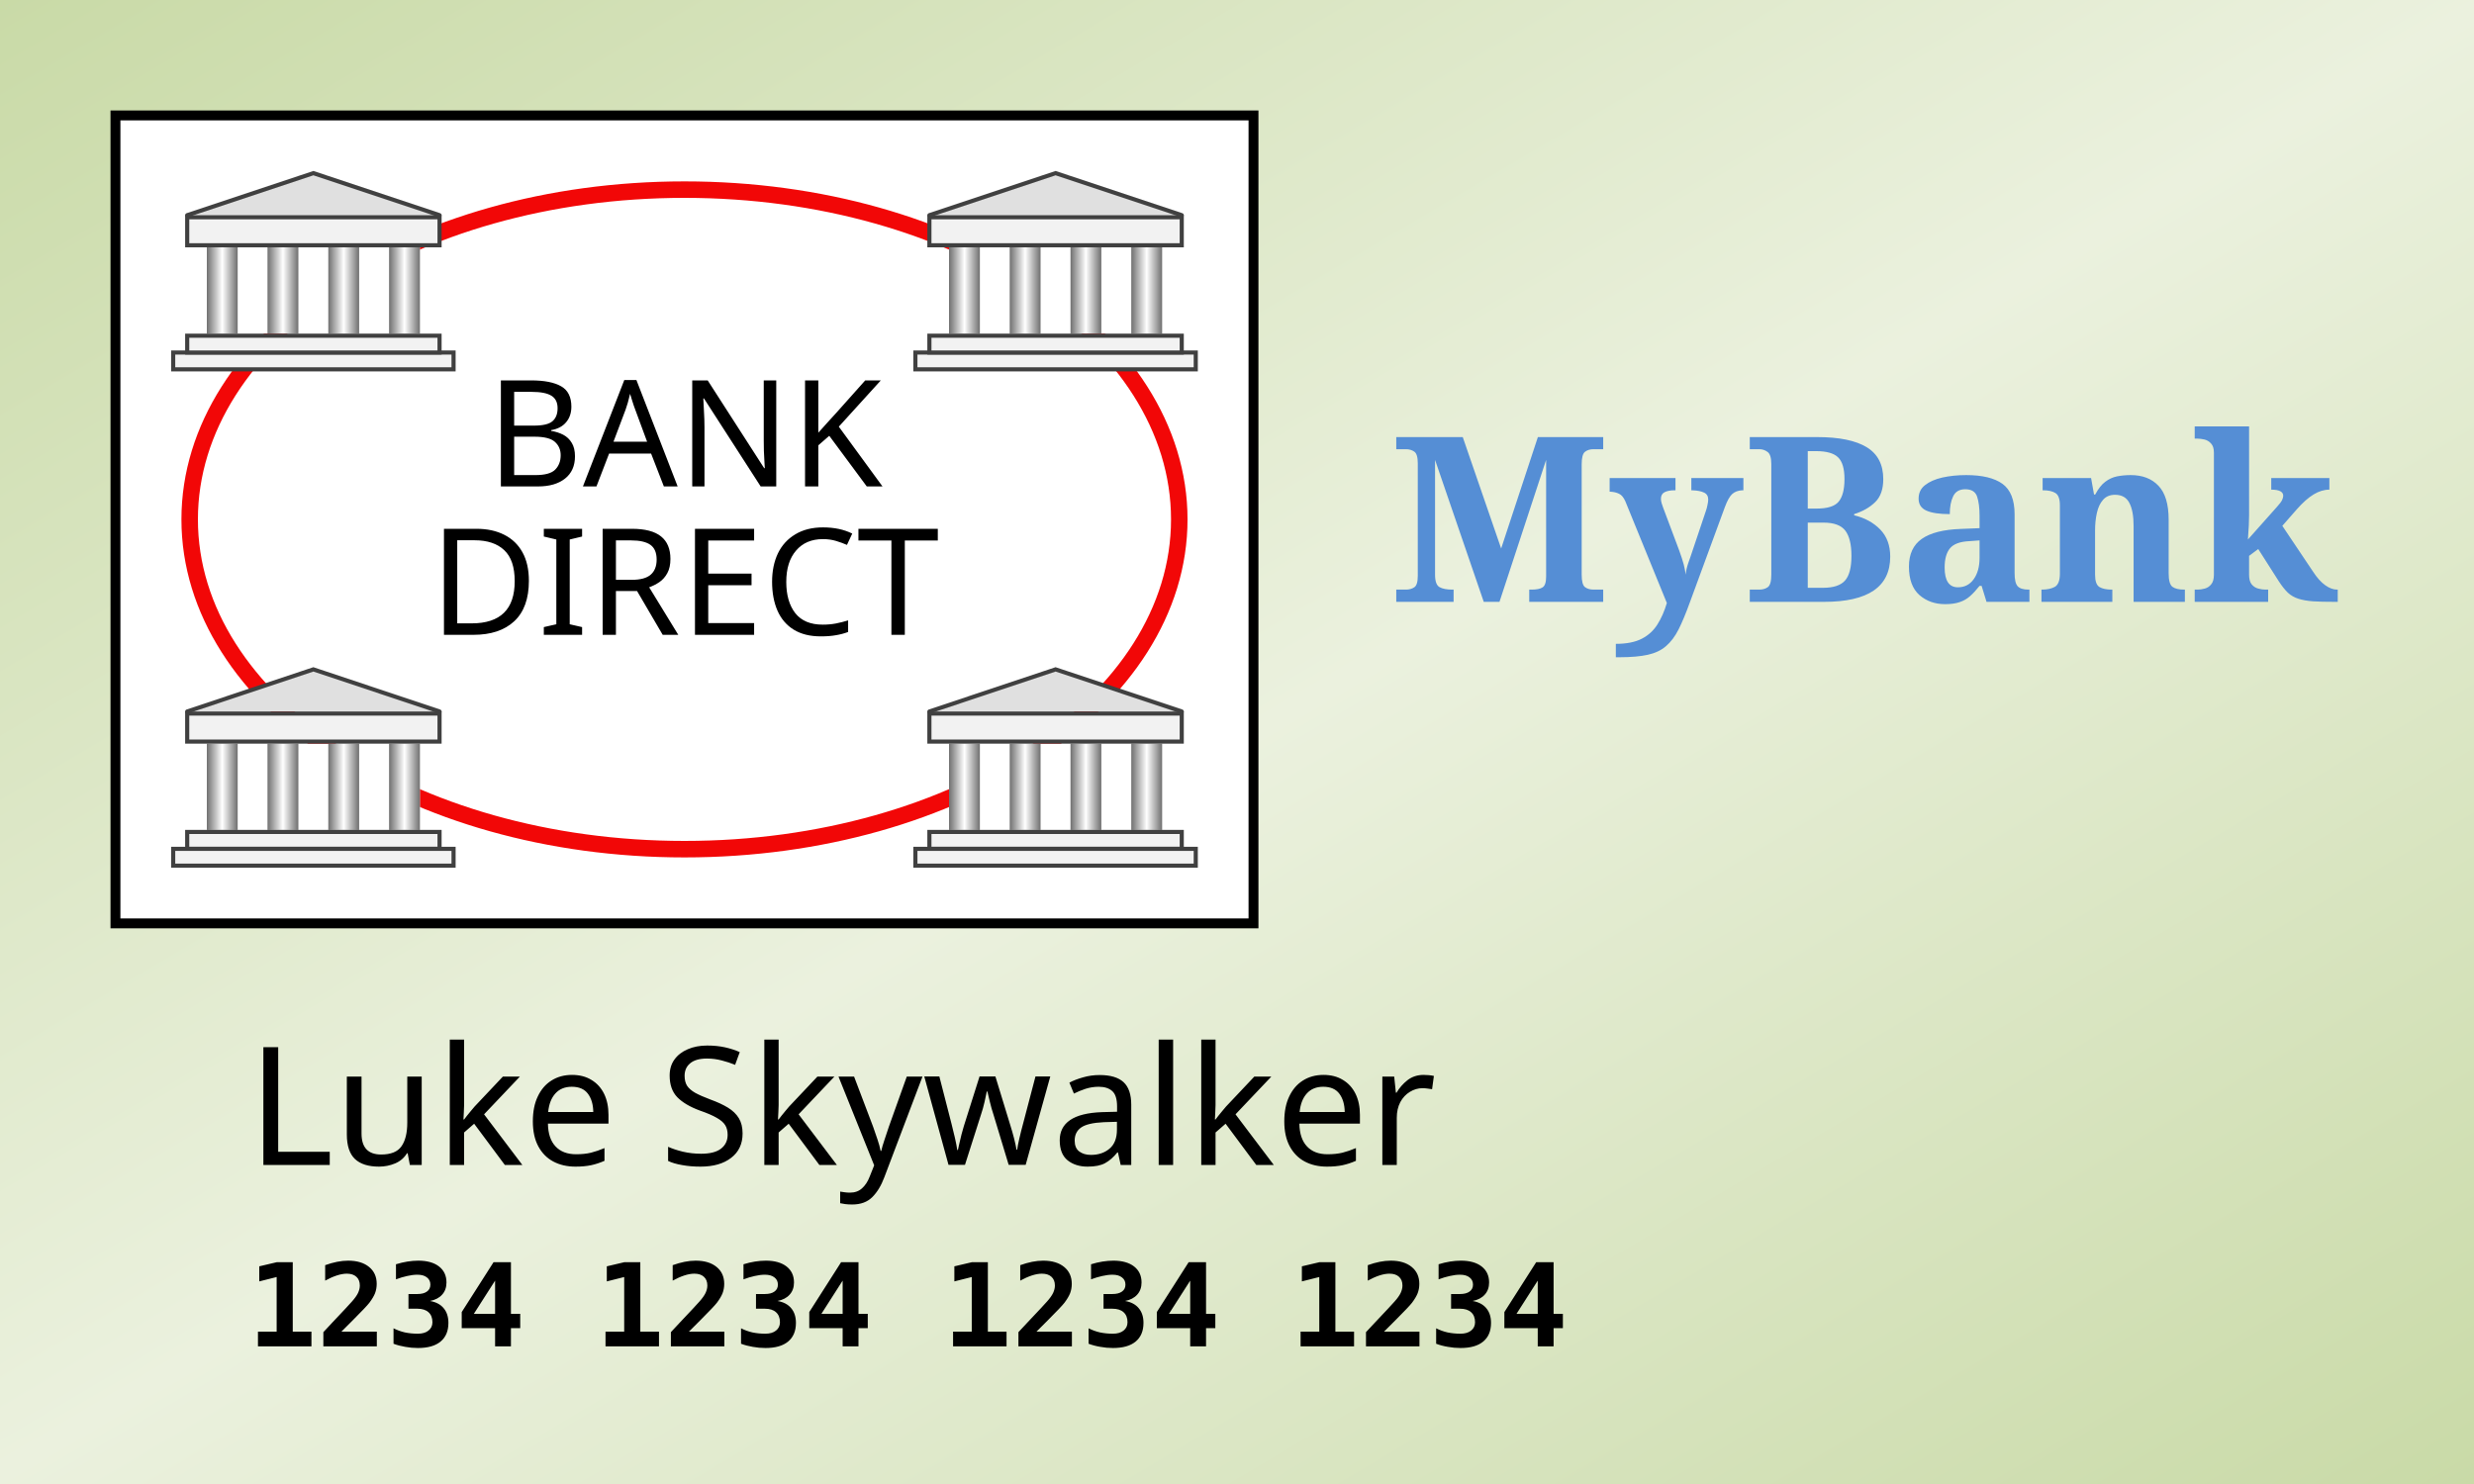
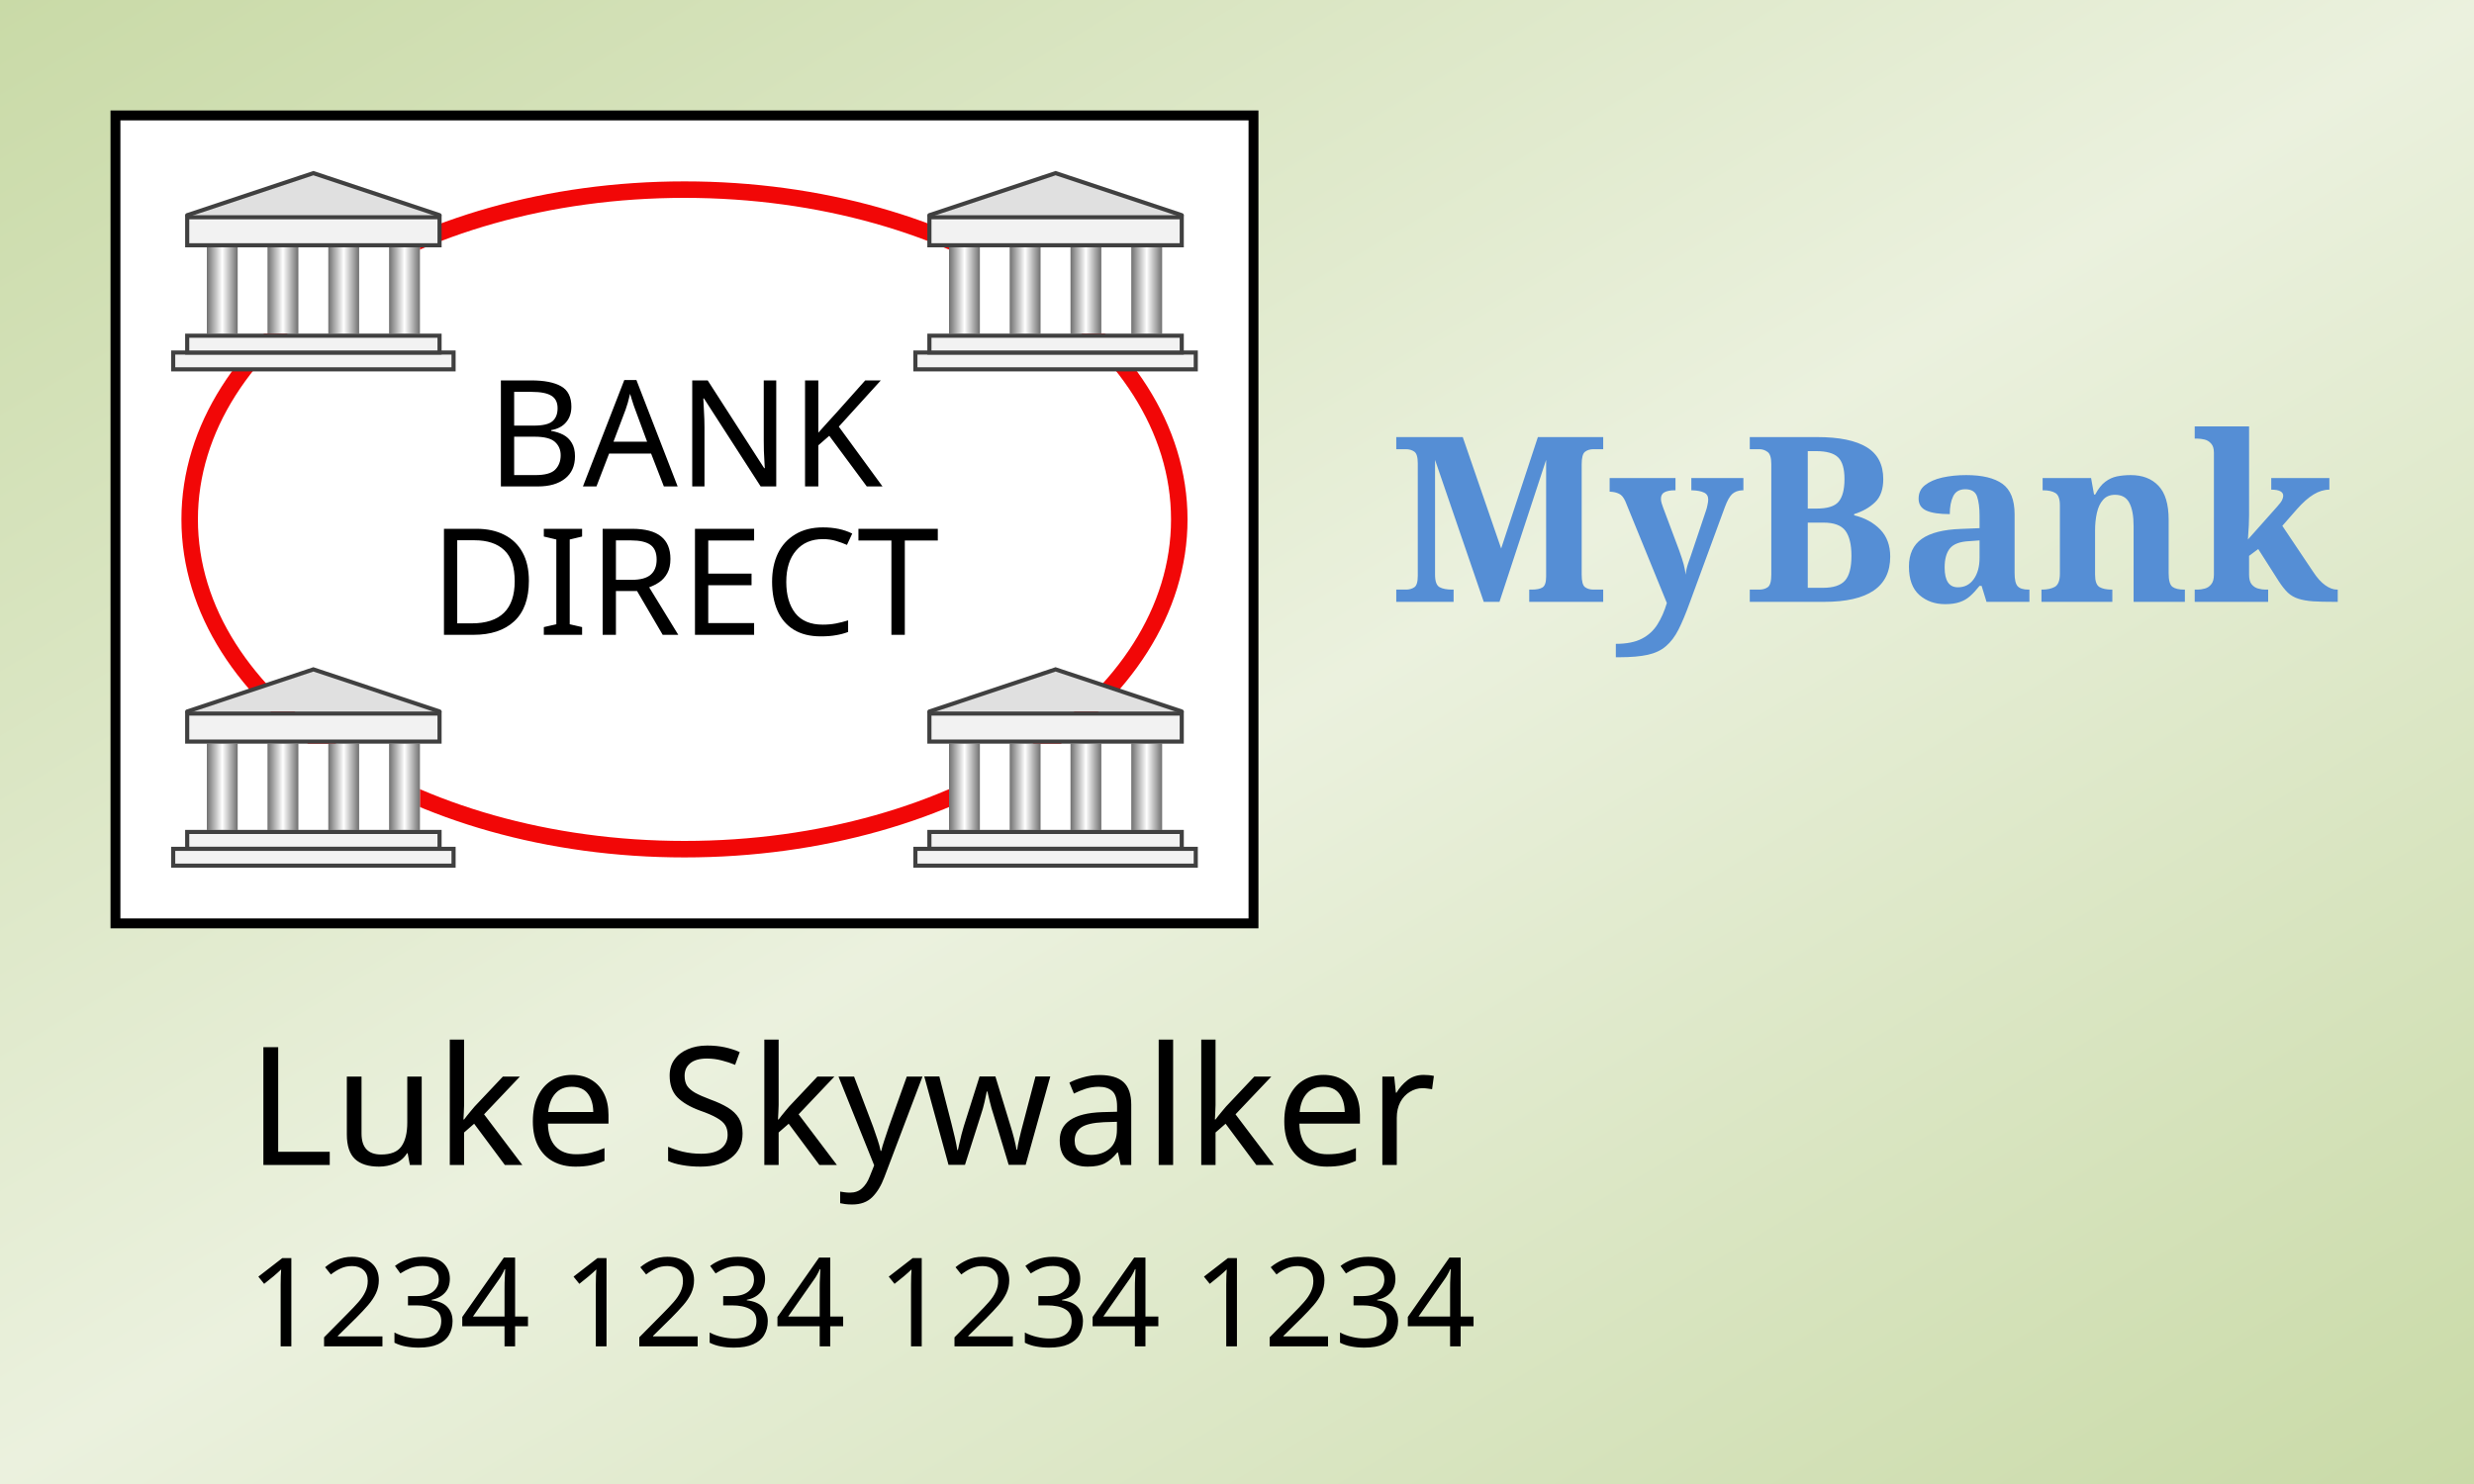
<svg xmlns="http://www.w3.org/2000/svg" width="300" height="180">
  <defs>
    <linearGradient y2="1" x2="1" y1="0" x1="0" id="bankdirectGradient">
      <stop offset="0" stop-color="#c9daa7" />
      <stop offset="0.5" stop-color="#ebf1de" />
      <stop offset="1" stop-color="#c9daa7" />
    </linearGradient>
    <linearGradient x2="1" x1="0" id="bankPillar">
      <stop stop-color="#707070" offset="0" />
      <stop stop-color="#ffffff" offset="0.5" />
      <stop stop-color="#707070" offset="1" />
    </linearGradient>
    <filter width="200%" height="200%" x="-50%" y="-50%" id="bankShaddow">
      <feGaussianBlur stdDeviation="0.68" />
    </filter>
  </defs>
  <rect x="0" y="0" width="300" height="180" fill="url(#bankdirectGradient)" />
  <text x="30" y="141.3" font-family="Sans-serif" font-size="20">Luke Skywalker</text>
-   <text x="30" y="163.3" font-family="monospace" font-size="14" font-weight="bold">1234 1234 1234 1234</text>
+   <text x="30" y="163.3" font-family="Noto Sans" font-size="15" font-weight="500">1234 1234 1234 1234</text>
  <text x="226" y="73" font-family="Serif" font-size="28" text-anchor="middle" fill="#558ed5" font-weight="bold">MyBank</text>
  <rect x="14" y="14" width="138" height="98" stroke="#000000" stroke-width="1.2" fill="#ffffff" />
  <ellipse cx="83" cy="63" rx="60" ry="40" stroke="#f20707" stroke-width="2" fill="none" />
  <text x="83" y="59" font-family="Sans-serif" font-size="18" text-anchor="middle">BANK</text>
  <text x="83" y="77" font-family="Sans-serif" font-size="18" text-anchor="middle">DIRECT</text>
  <rect x="25.08" y="30" width="25.84" height="10.47" fill="#ffffff" />
  <rect x="25.08" y="30" width="3.74" height="10.47" fill="url(#bankPillar)" />
  <rect x="32.44" y="30" width="3.74" height="10.47" fill="url(#bankPillar)" />
  <rect x="39.81" y="30" width="3.74" height="10.47" fill="url(#bankPillar)" />
  <rect x="47.18" y="30" width="3.74" height="10.47" fill="url(#bankPillar)" />
  <path stroke="#404040" stroke-width="0.5" fill="#e0e0e0" d="M 22.7,26.1 L 38,21 53.3,26.1" stroke-linecap="round" />
  <rect x="22.7" y="26.35" width="30.6" height="3.4" stroke="#404040" stroke-width="0.5" fill="#f2f2f2" />
  <rect x="21" y="42.76" width="34" height="2.04" stroke="#404040" stroke-width="0.5" fill="#f2f2f2" />
  <rect x="22.7" y="40.72" width="30.6" height="2.04" stroke="#404040" stroke-width="0.5" fill="#f2f2f2" />
  <rect x="25.08" y="90.2" width="25.84" height="10.47" fill="#ffffff" />
  <rect x="25.08" y="90.2" width="3.74" height="10.47" fill="url(#bankPillar)" />
  <rect x="32.44" y="90.2" width="3.74" height="10.47" fill="url(#bankPillar)" />
  <rect x="39.81" y="90.2" width="3.74" height="10.47" fill="url(#bankPillar)" />
  <rect x="47.18" y="90.2" width="3.74" height="10.47" fill="url(#bankPillar)" />
  <path stroke="#404040" stroke-width="0.5" fill="#e0e0e0" d="M 22.7,86.3 L 38,81.19 53.3,86.3" stroke-linecap="round" />
  <rect x="22.7" y="86.55" width="30.6" height="3.4" stroke="#404040" stroke-width="0.5" fill="#f2f2f2" />
  <rect x="21" y="102.96" width="34" height="2.04" stroke="#404040" stroke-width="0.5" fill="#f2f2f2" />
  <rect x="22.7" y="100.91" width="30.6" height="2.04" stroke="#404040" stroke-width="0.5" fill="#f2f2f2" />
  <rect x="115.08" y="30" width="25.84" height="10.47" fill="#ffffff" />
  <rect x="115.08" y="30" width="3.74" height="10.47" fill="url(#bankPillar)" />
  <rect x="122.44" y="30" width="3.74" height="10.47" fill="url(#bankPillar)" />
  <rect x="129.81" y="30" width="3.74" height="10.47" fill="url(#bankPillar)" />
  <rect x="137.18" y="30" width="3.74" height="10.47" fill="url(#bankPillar)" />
  <path stroke="#404040" stroke-width="0.5" fill="#e0e0e0" d="M 112.7,26.1 L 128,21 143.3,26.1" stroke-linecap="round" />
  <rect x="112.7" y="26.35" width="30.6" height="3.4" stroke="#404040" stroke-width="0.5" fill="#f2f2f2" />
  <rect x="111" y="42.76" width="34" height="2.04" stroke="#404040" stroke-width="0.5" fill="#f2f2f2" />
  <rect x="112.7" y="40.72" width="30.6" height="2.04" stroke="#404040" stroke-width="0.5" fill="#f2f2f2" />
  <rect x="115.08" y="90.2" width="25.84" height="10.47" fill="#ffffff" />
  <rect x="115.08" y="90.2" width="3.74" height="10.47" fill="url(#bankPillar)" />
  <rect x="122.44" y="90.2" width="3.74" height="10.47" fill="url(#bankPillar)" />
  <rect x="129.81" y="90.2" width="3.74" height="10.47" fill="url(#bankPillar)" />
  <rect x="137.18" y="90.2" width="3.74" height="10.47" fill="url(#bankPillar)" />
  <path stroke="#404040" stroke-width="0.5" fill="#e0e0e0" d="M 112.7,86.3 L 128,81.19 143.3,86.3" stroke-linecap="round" />
  <rect x="112.7" y="86.55" width="30.6" height="3.4" stroke="#404040" stroke-width="0.5" fill="#f2f2f2" />
  <rect x="111" y="102.96" width="34" height="2.04" stroke="#404040" stroke-width="0.5" fill="#f2f2f2" />
  <rect x="112.7" y="100.91" width="30.6" height="2.04" stroke="#404040" stroke-width="0.5" fill="#f2f2f2" />
</svg>
